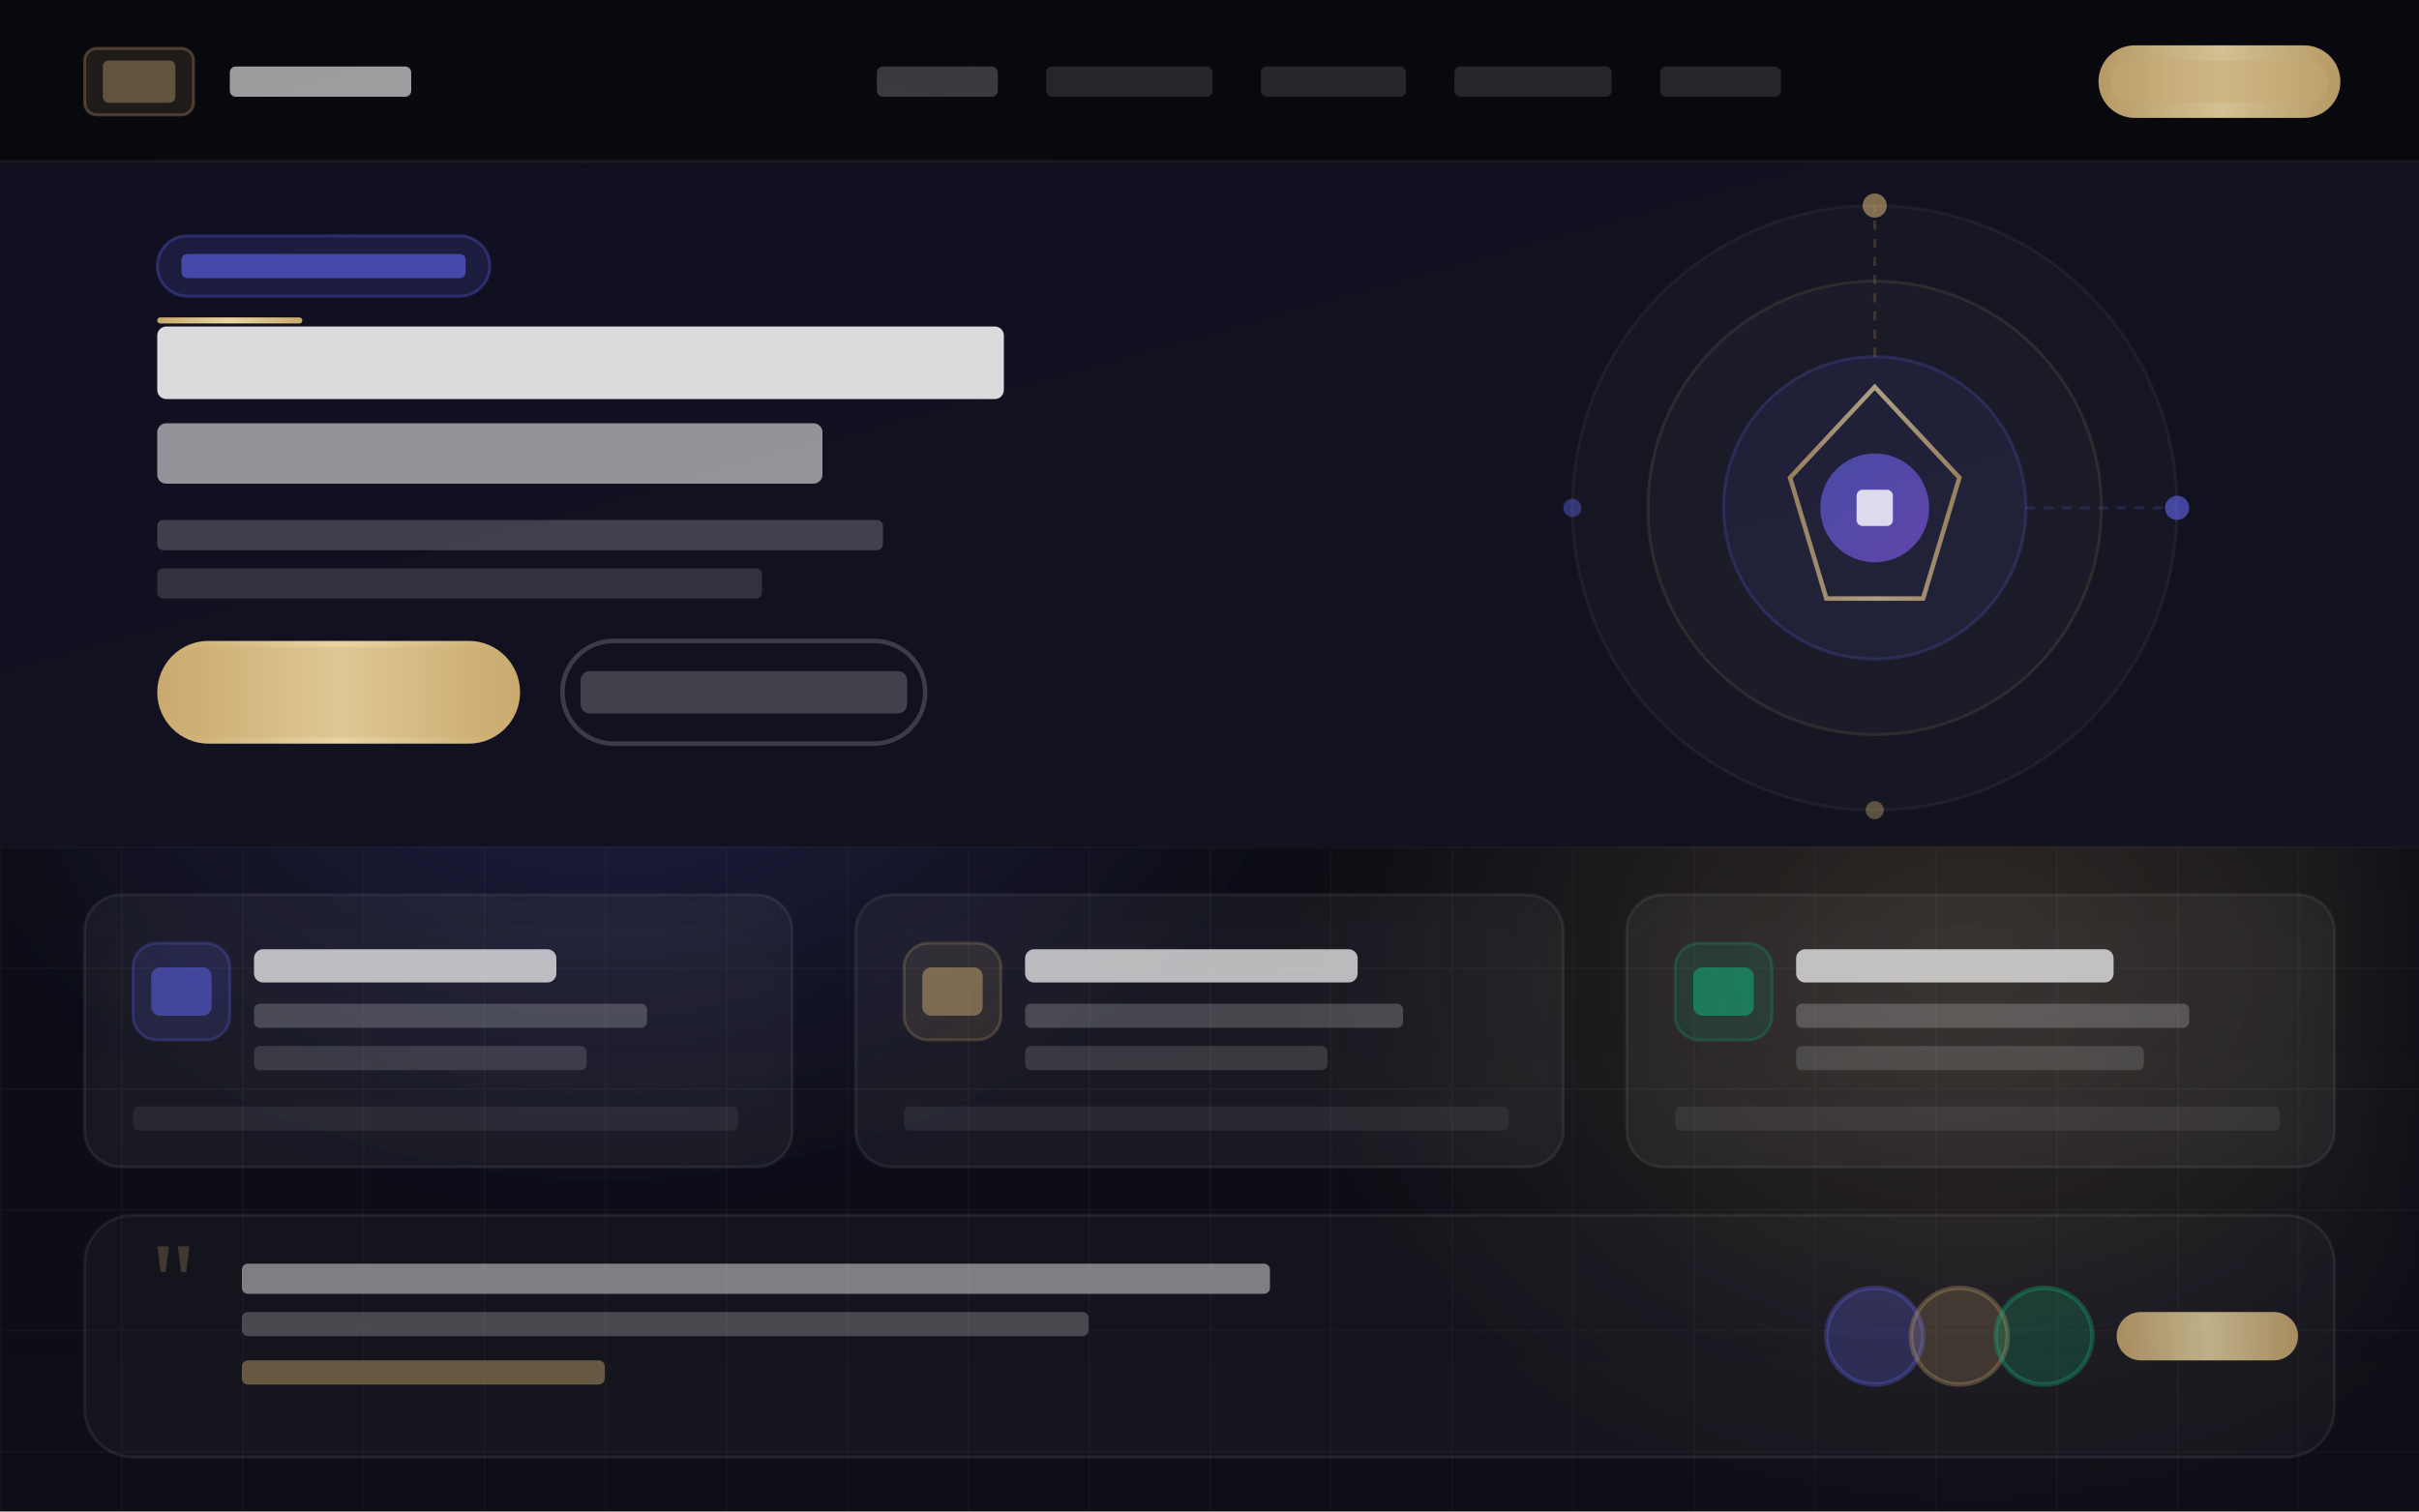
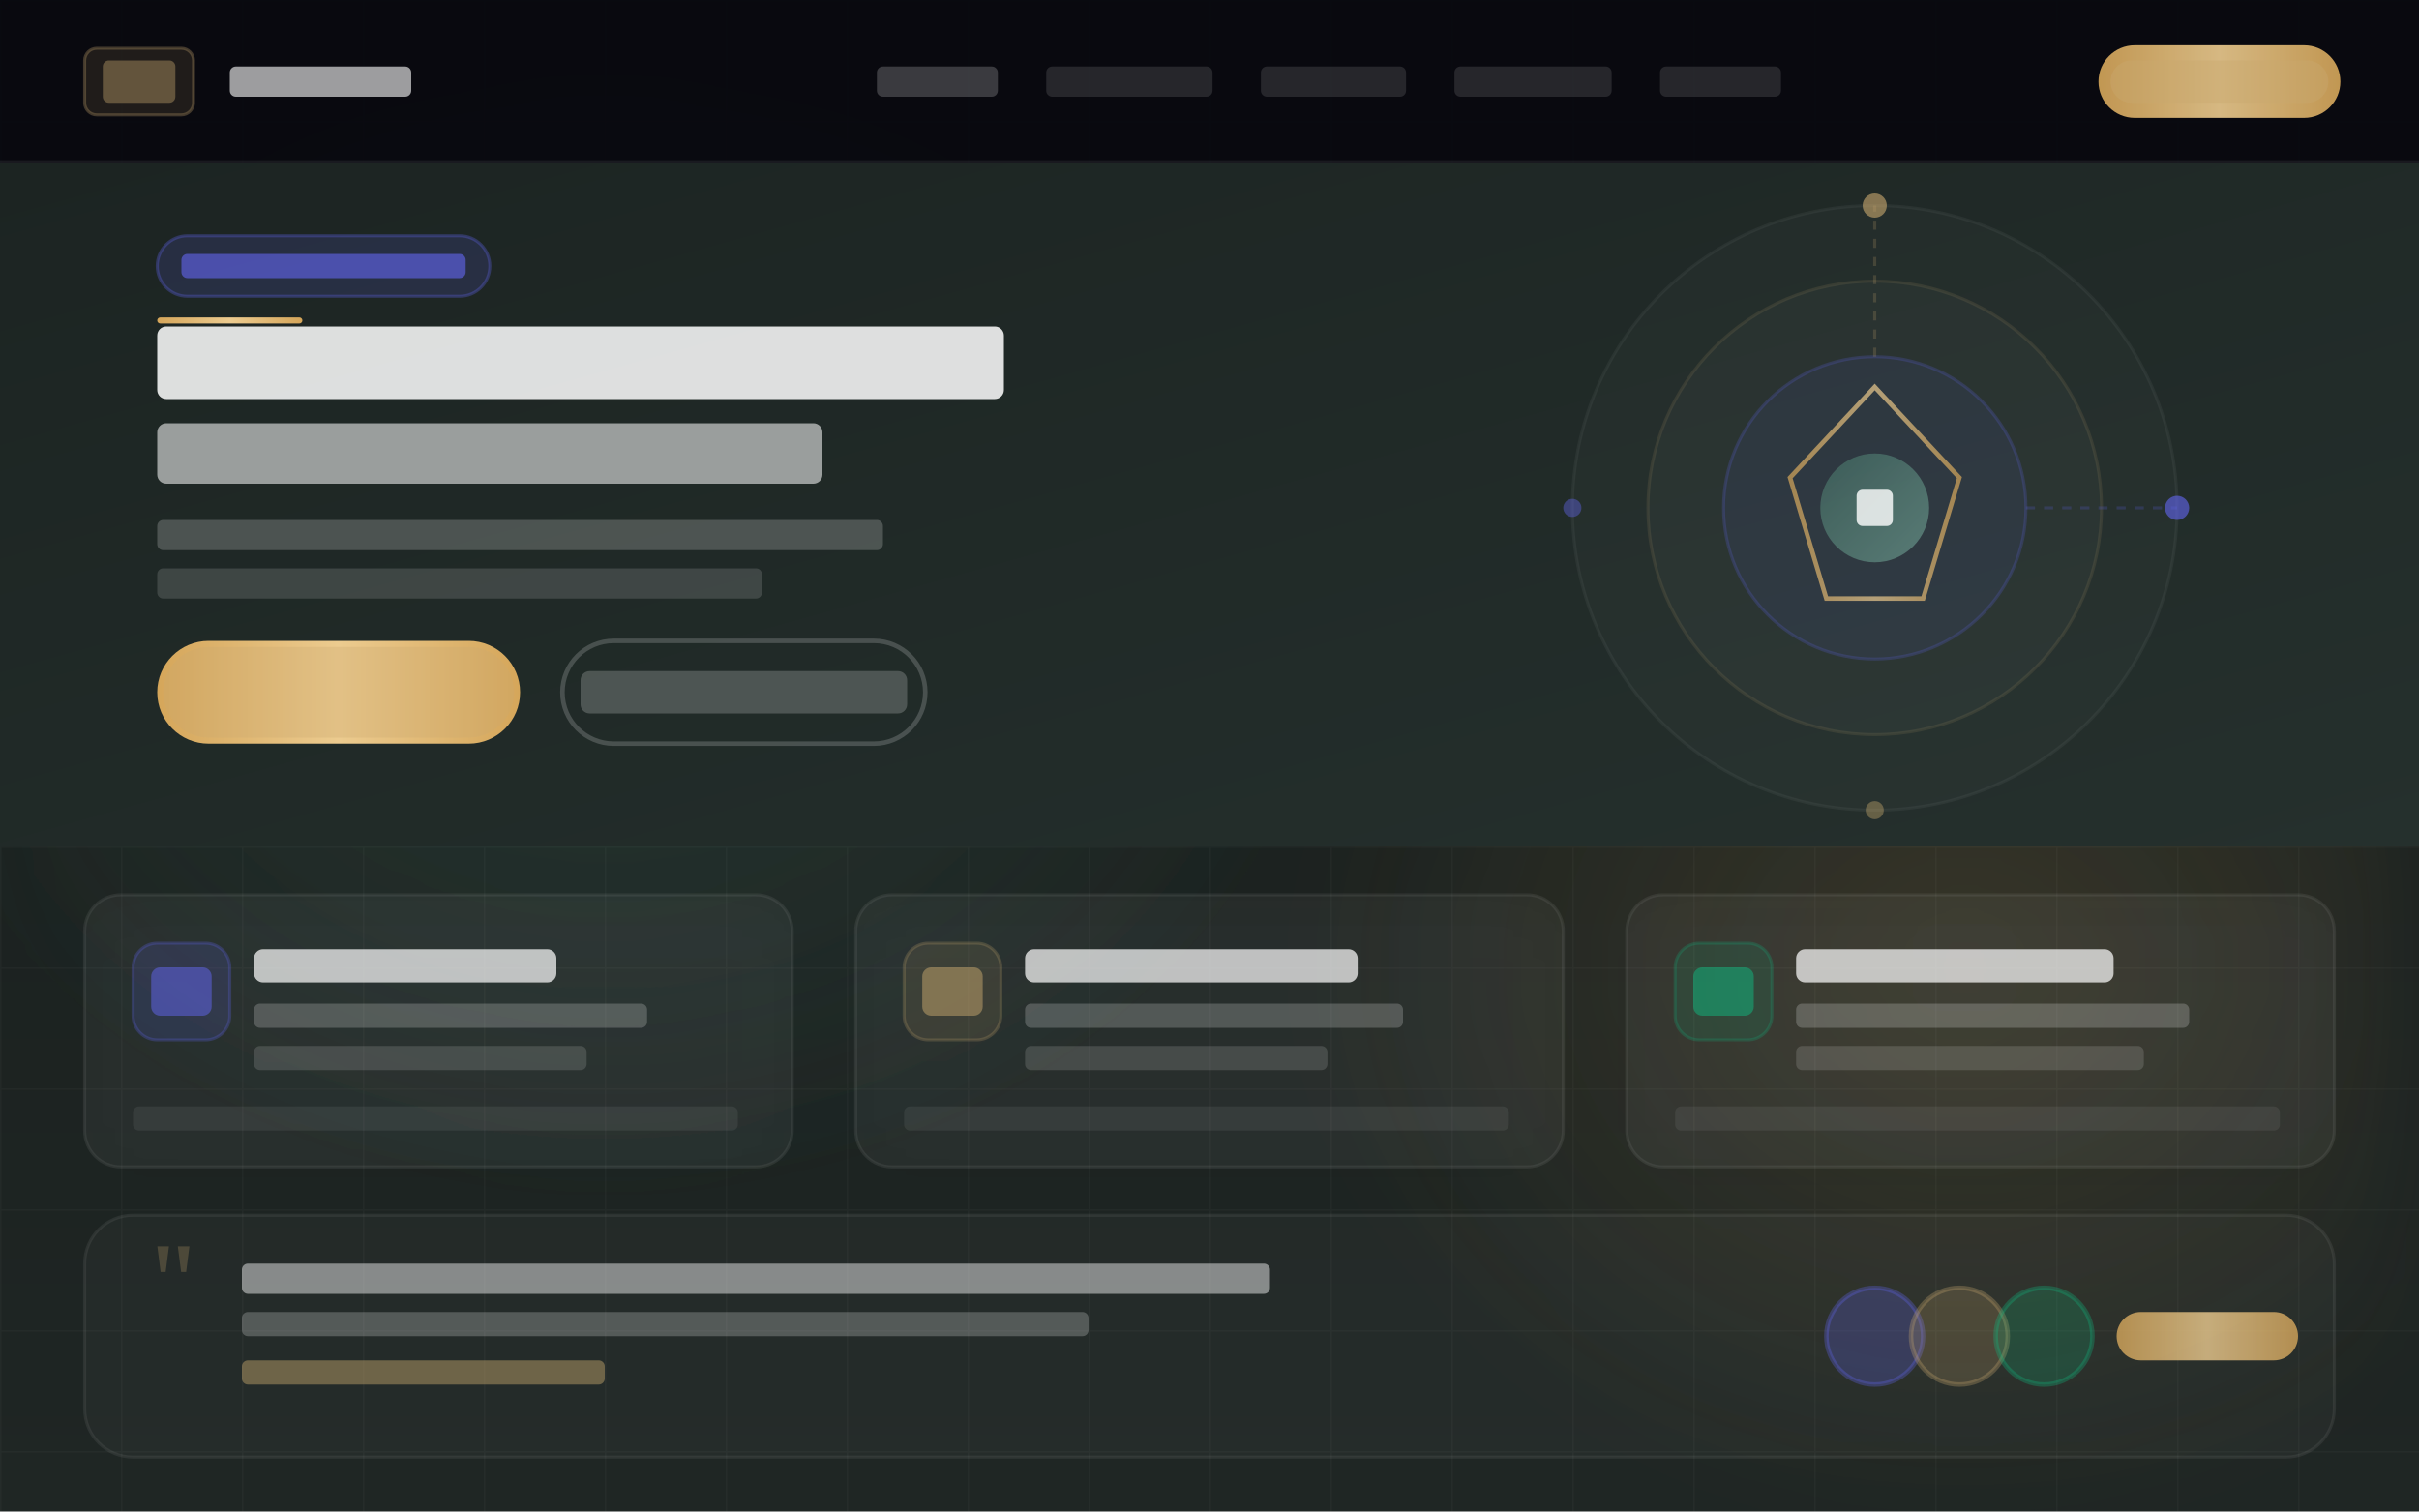
<svg xmlns="http://www.w3.org/2000/svg" viewBox="0 0 800 500">
  <defs>
    <linearGradient id="bg" x1="0" y1="0" x2="0" y2="1">
-       <stop offset="0%" stop-color="#09090f" />
-       <stop offset="100%" stop-color="#0e0e18" />
+       <stop offset="0%" stop-color="#171C1B" />
+       <stop offset="100%" stop-color="#1F2624" />
    </linearGradient>
    <linearGradient id="heroBg" x1="0" y1="0" x2="1" y2="1">
-       <stop offset="0%" stop-color="#0f0f20" />
-       <stop offset="100%" stop-color="#13131f" />
+       <stop offset="0%" stop-color="#1C2422" />
+       <stop offset="100%" stop-color="#25302D" />
    </linearGradient>
    <linearGradient id="gold" x1="0" y1="0" x2="1" y2="0">
-       <stop offset="0%" stop-color="#c9a96e" />
-       <stop offset="50%" stop-color="#e8d5a3" />
-       <stop offset="100%" stop-color="#c9a96e" />
+       <stop offset="0%" stop-color="#D5A65A" />
+       <stop offset="50%" stop-color="#ECCB8F" />
+       <stop offset="100%" stop-color="#D5A65A" />
    </linearGradient>
    <linearGradient id="purple" x1="0" y1="0" x2="1" y2="1">
-       <stop offset="0%" stop-color="#6366f1" />
-       <stop offset="100%" stop-color="#8b5cf6" />
+       <stop offset="0%" stop-color="#477568" />
+       <stop offset="100%" stop-color="#74A799" />
    </linearGradient>
    <radialGradient id="glow1" cx="50%" cy="50%" r="50%">
-       <stop offset="0%" stop-color="#6366f1" stop-opacity=".25" />
-       <stop offset="100%" stop-color="#6366f1" stop-opacity="0" />
+       <stop offset="0%" stop-color="#477568" stop-opacity=".25" />
+       <stop offset="100%" stop-color="#477568" stop-opacity="0" />
    </radialGradient>
    <radialGradient id="glow2" cx="50%" cy="50%" r="50%">
-       <stop offset="0%" stop-color="#c9a96e" stop-opacity=".20" />
-       <stop offset="100%" stop-color="#c9a96e" stop-opacity="0" />
+       <stop offset="0%" stop-color="#D5A65A" stop-opacity=".15" />
+       <stop offset="100%" stop-color="#D5A65A" stop-opacity="0" />
    </radialGradient>
    <filter id="blur">
      <feGaussianBlur stdDeviation="20" />
    </filter>
    <filter id="shadow">
      <feDropShadow dx="0" dy="4" stdDeviation="12" flood-color="rgba(0,0,0,.6)" />
    </filter>
  </defs>
  <rect width="800" height="500" fill="url(#bg)" />
  <ellipse cx="200" cy="200" rx="250" ry="200" fill="url(#glow1)" filter="url(#blur)" />
  <ellipse cx="650" cy="320" rx="220" ry="180" fill="url(#glow2)" filter="url(#blur)" />
  <defs>
    <pattern id="grid" width="40" height="40" patternUnits="userSpaceOnUse">
      <path d="M 40 0 L 0 0 0 40" fill="none" stroke="rgba(255,255,255,.03)" stroke-width="1" />
    </pattern>
  </defs>
  <rect width="800" height="500" fill="url(#grid)" />
  <rect width="800" height="54" fill="rgba(9,9,15,.95)" />
  <rect x="0" y="53" width="800" height="1" fill="rgba(255,255,255,.07)" />
  <rect x="28" y="16" width="36" height="22" rx="4" fill="rgba(201,169,110,.12)" stroke="rgba(201,169,110,.3)" stroke-width="1" />
  <rect x="34" y="20" width="24" height="14" rx="2" fill="rgba(201,169,110,.4)" />
  <rect x="76" y="22" width="60" height="10" rx="2" fill="rgba(255,255,255,.6)" />
  <rect x="290" y="22" width="40" height="10" rx="2" fill="rgba(255,255,255,.2)" />
  <rect x="346" y="22" width="55" height="10" rx="2" fill="rgba(255,255,255,.12)" />
  <rect x="417" y="22" width="48" height="10" rx="2" fill="rgba(255,255,255,.12)" />
  <rect x="481" y="22" width="52" height="10" rx="2" fill="rgba(255,255,255,.12)" />
  <rect x="549" y="22" width="40" height="10" rx="2" fill="rgba(255,255,255,.12)" />
  <rect x="694" y="15" width="80" height="24" rx="12" fill="url(#gold)" opacity=".9" />
  <rect x="698" y="20" width="72" height="14" rx="7" fill="rgba(201,169,110,.4)" />
  <rect x="0" y="54" width="800" height="226" fill="url(#heroBg)" />
  <rect x="52" y="78" width="110" height="20" rx="10" fill="rgba(99,102,241,.15)" stroke="rgba(99,102,241,.3)" stroke-width="1" />
  <rect x="60" y="84" width="94" height="8" rx="2" fill="rgba(99,102,241,.6)" />
  <rect x="52" y="108" width="280" height="24" rx="3" fill="rgba(255,255,255,.85)" />
  <rect x="52" y="140" width="220" height="20" rx="3" fill="rgba(255,255,255,.55)" />
  <rect x="52" y="105" width="48" height="2" rx="1" fill="url(#gold)" />
  <rect x="52" y="172" width="240" height="10" rx="2" fill="rgba(255,255,255,.2)" />
  <rect x="52" y="188" width="200" height="10" rx="2" fill="rgba(255,255,255,.14)" />
  <rect x="52" y="212" width="120" height="34" rx="17" fill="url(#gold)" />
  <rect x="54" y="214" width="116" height="30" rx="15" fill="rgba(201,169,110,.3)" />
  <rect x="186" y="212" width="120" height="34" rx="17" fill="transparent" stroke="rgba(255,255,255,.18)" stroke-width="1.5" />
  <rect x="192" y="222" width="108" height="14" rx="3" fill="rgba(255,255,255,.2)" />
  <circle cx="620" cy="168" r="100" fill="rgba(255,255,255,.02)" stroke="rgba(255,255,255,.05)" stroke-width="1" />
  <circle cx="620" cy="168" r="75" fill="rgba(255,255,255,.025)" stroke="rgba(201,169,110,.12)" stroke-width="1" />
  <circle cx="620" cy="168" r="50" fill="rgba(99,102,241,.08)" stroke="rgba(99,102,241,.2)" stroke-width="1" />
  <polygon points="620,128 648,158 636,198 604,198 592,158" fill="none" stroke="url(#gold)" stroke-width="1.5" opacity=".7" />
  <circle cx="620" cy="168" r="18" fill="url(#purple)" opacity=".6" />
  <rect x="614" y="162" width="12" height="12" rx="2" fill="rgba(255,255,255,.8)" />
  <circle cx="620" cy="68" r="4" fill="#c9a96e" opacity=".6" />
  <circle cx="720" cy="168" r="4" fill="#6366f1" opacity=".6" />
  <circle cx="620" cy="268" r="3" fill="#c9a96e" opacity=".4" />
  <circle cx="520" cy="168" r="3" fill="#6366f1" opacity=".4" />
  <line x1="620" y1="118" x2="620" y2="68" stroke="rgba(201,169,110,.2)" stroke-width="1" stroke-dasharray="3,3" />
  <line x1="670" y1="168" x2="720" y2="168" stroke="rgba(99,102,241,.2)" stroke-width="1" stroke-dasharray="3,3" />
  <rect x="28" y="296" width="234" height="90" rx="12" fill="rgba(255,255,255,.04)" stroke="rgba(255,255,255,.07)" stroke-width="1" filter="url(#shadow)" />
  <rect x="44" y="312" width="32" height="32" rx="8" fill="rgba(99,102,241,.15)" stroke="rgba(99,102,241,.25)" stroke-width="1" />
  <rect x="50" y="320" width="20" height="16" rx="3" fill="rgba(99,102,241,.5)" />
  <rect x="84" y="314" width="100" height="11" rx="3" fill="rgba(255,255,255,.7)" />
  <rect x="84" y="332" width="130" height="8" rx="2" fill="rgba(255,255,255,.2)" />
  <rect x="84" y="346" width="110" height="8" rx="2" fill="rgba(255,255,255,.14)" />
  <rect x="44" y="366" width="200" height="8" rx="2" fill="rgba(255,255,255,.07)" />
  <rect x="283" y="296" width="234" height="90" rx="12" fill="rgba(255,255,255,.04)" stroke="rgba(255,255,255,.07)" stroke-width="1" filter="url(#shadow)" />
  <rect x="299" y="312" width="32" height="32" rx="8" fill="rgba(201,169,110,.12)" stroke="rgba(201,169,110,.22)" stroke-width="1" />
  <rect x="305" y="320" width="20" height="16" rx="3" fill="rgba(201,169,110,.5)" />
  <rect x="339" y="314" width="110" height="11" rx="3" fill="rgba(255,255,255,.7)" />
  <rect x="339" y="332" width="125" height="8" rx="2" fill="rgba(255,255,255,.2)" />
  <rect x="339" y="346" width="100" height="8" rx="2" fill="rgba(255,255,255,.14)" />
  <rect x="299" y="366" width="200" height="8" rx="2" fill="rgba(255,255,255,.07)" />
  <rect x="538" y="296" width="234" height="90" rx="12" fill="rgba(255,255,255,.04)" stroke="rgba(255,255,255,.07)" stroke-width="1" filter="url(#shadow)" />
  <rect x="554" y="312" width="32" height="32" rx="8" fill="rgba(16,185,129,.12)" stroke="rgba(16,185,129,.22)" stroke-width="1" />
  <rect x="560" y="320" width="20" height="16" rx="3" fill="rgba(16,185,129,.5)" />
  <rect x="594" y="314" width="105" height="11" rx="3" fill="rgba(255,255,255,.7)" />
  <rect x="594" y="332" width="130" height="8" rx="2" fill="rgba(255,255,255,.2)" />
  <rect x="594" y="346" width="115" height="8" rx="2" fill="rgba(255,255,255,.14)" />
  <rect x="554" y="366" width="200" height="8" rx="2" fill="rgba(255,255,255,.07)" />
  <rect x="28" y="402" width="744" height="80" rx="16" fill="rgba(255,255,255,.03)" stroke="rgba(255,255,255,.07)" stroke-width="1" />
  <text x="50" y="438" font-family="serif" font-size="36" fill="rgba(201,169,110,.25)">"</text>
  <rect x="80" y="418" width="340" height="10" rx="2" fill="rgba(255,255,255,.45)" />
  <rect x="80" y="434" width="280" height="8" rx="2" fill="rgba(255,255,255,.22)" />
  <rect x="80" y="450" width="120" height="8" rx="2" fill="rgba(201,169,110,.45)" />
  <circle cx="620" cy="442" r="16" fill="rgba(99,102,241,.25)" stroke="rgba(99,102,241,.3)" stroke-width="1.5" />
  <circle cx="648" cy="442" r="16" fill="rgba(201,169,110,.2)" stroke="rgba(201,169,110,.3)" stroke-width="1.5" />
  <circle cx="676" cy="442" r="16" fill="rgba(16,185,129,.2)" stroke="rgba(16,185,129,.3)" stroke-width="1.5" />
  <rect x="700" y="434" width="60" height="16" rx="8" fill="url(#gold)" opacity=".8" />
</svg>
